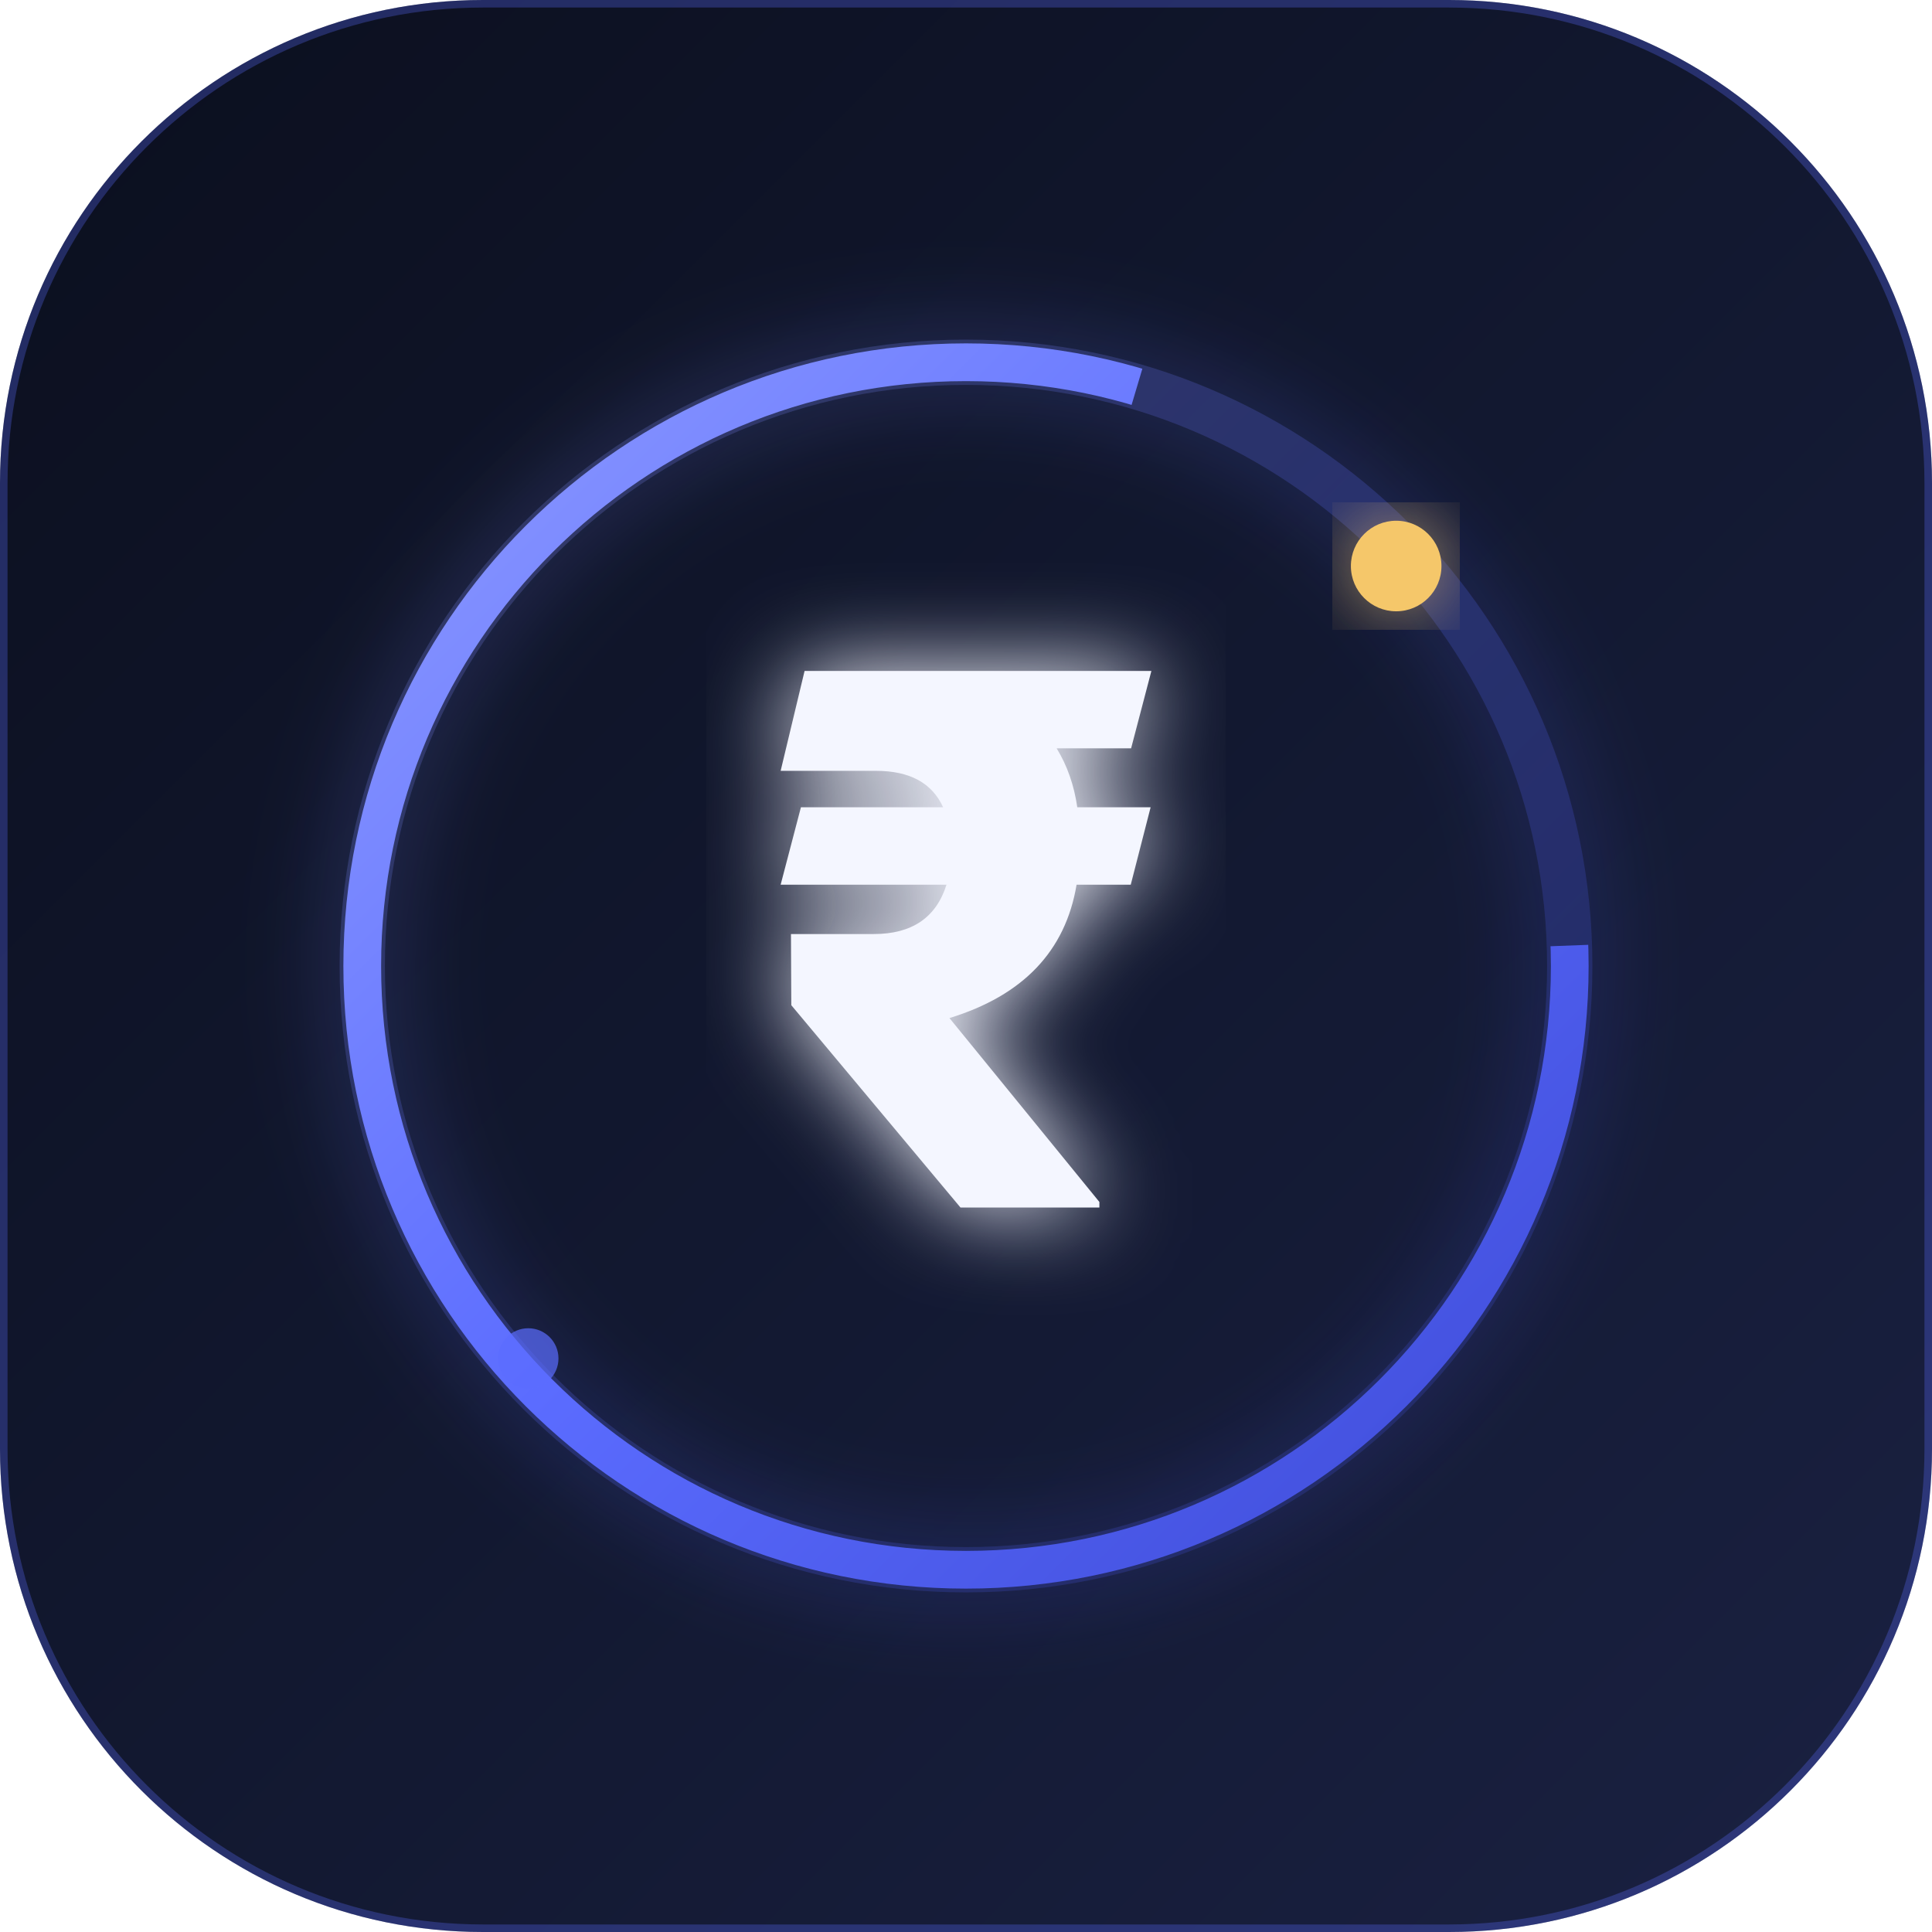
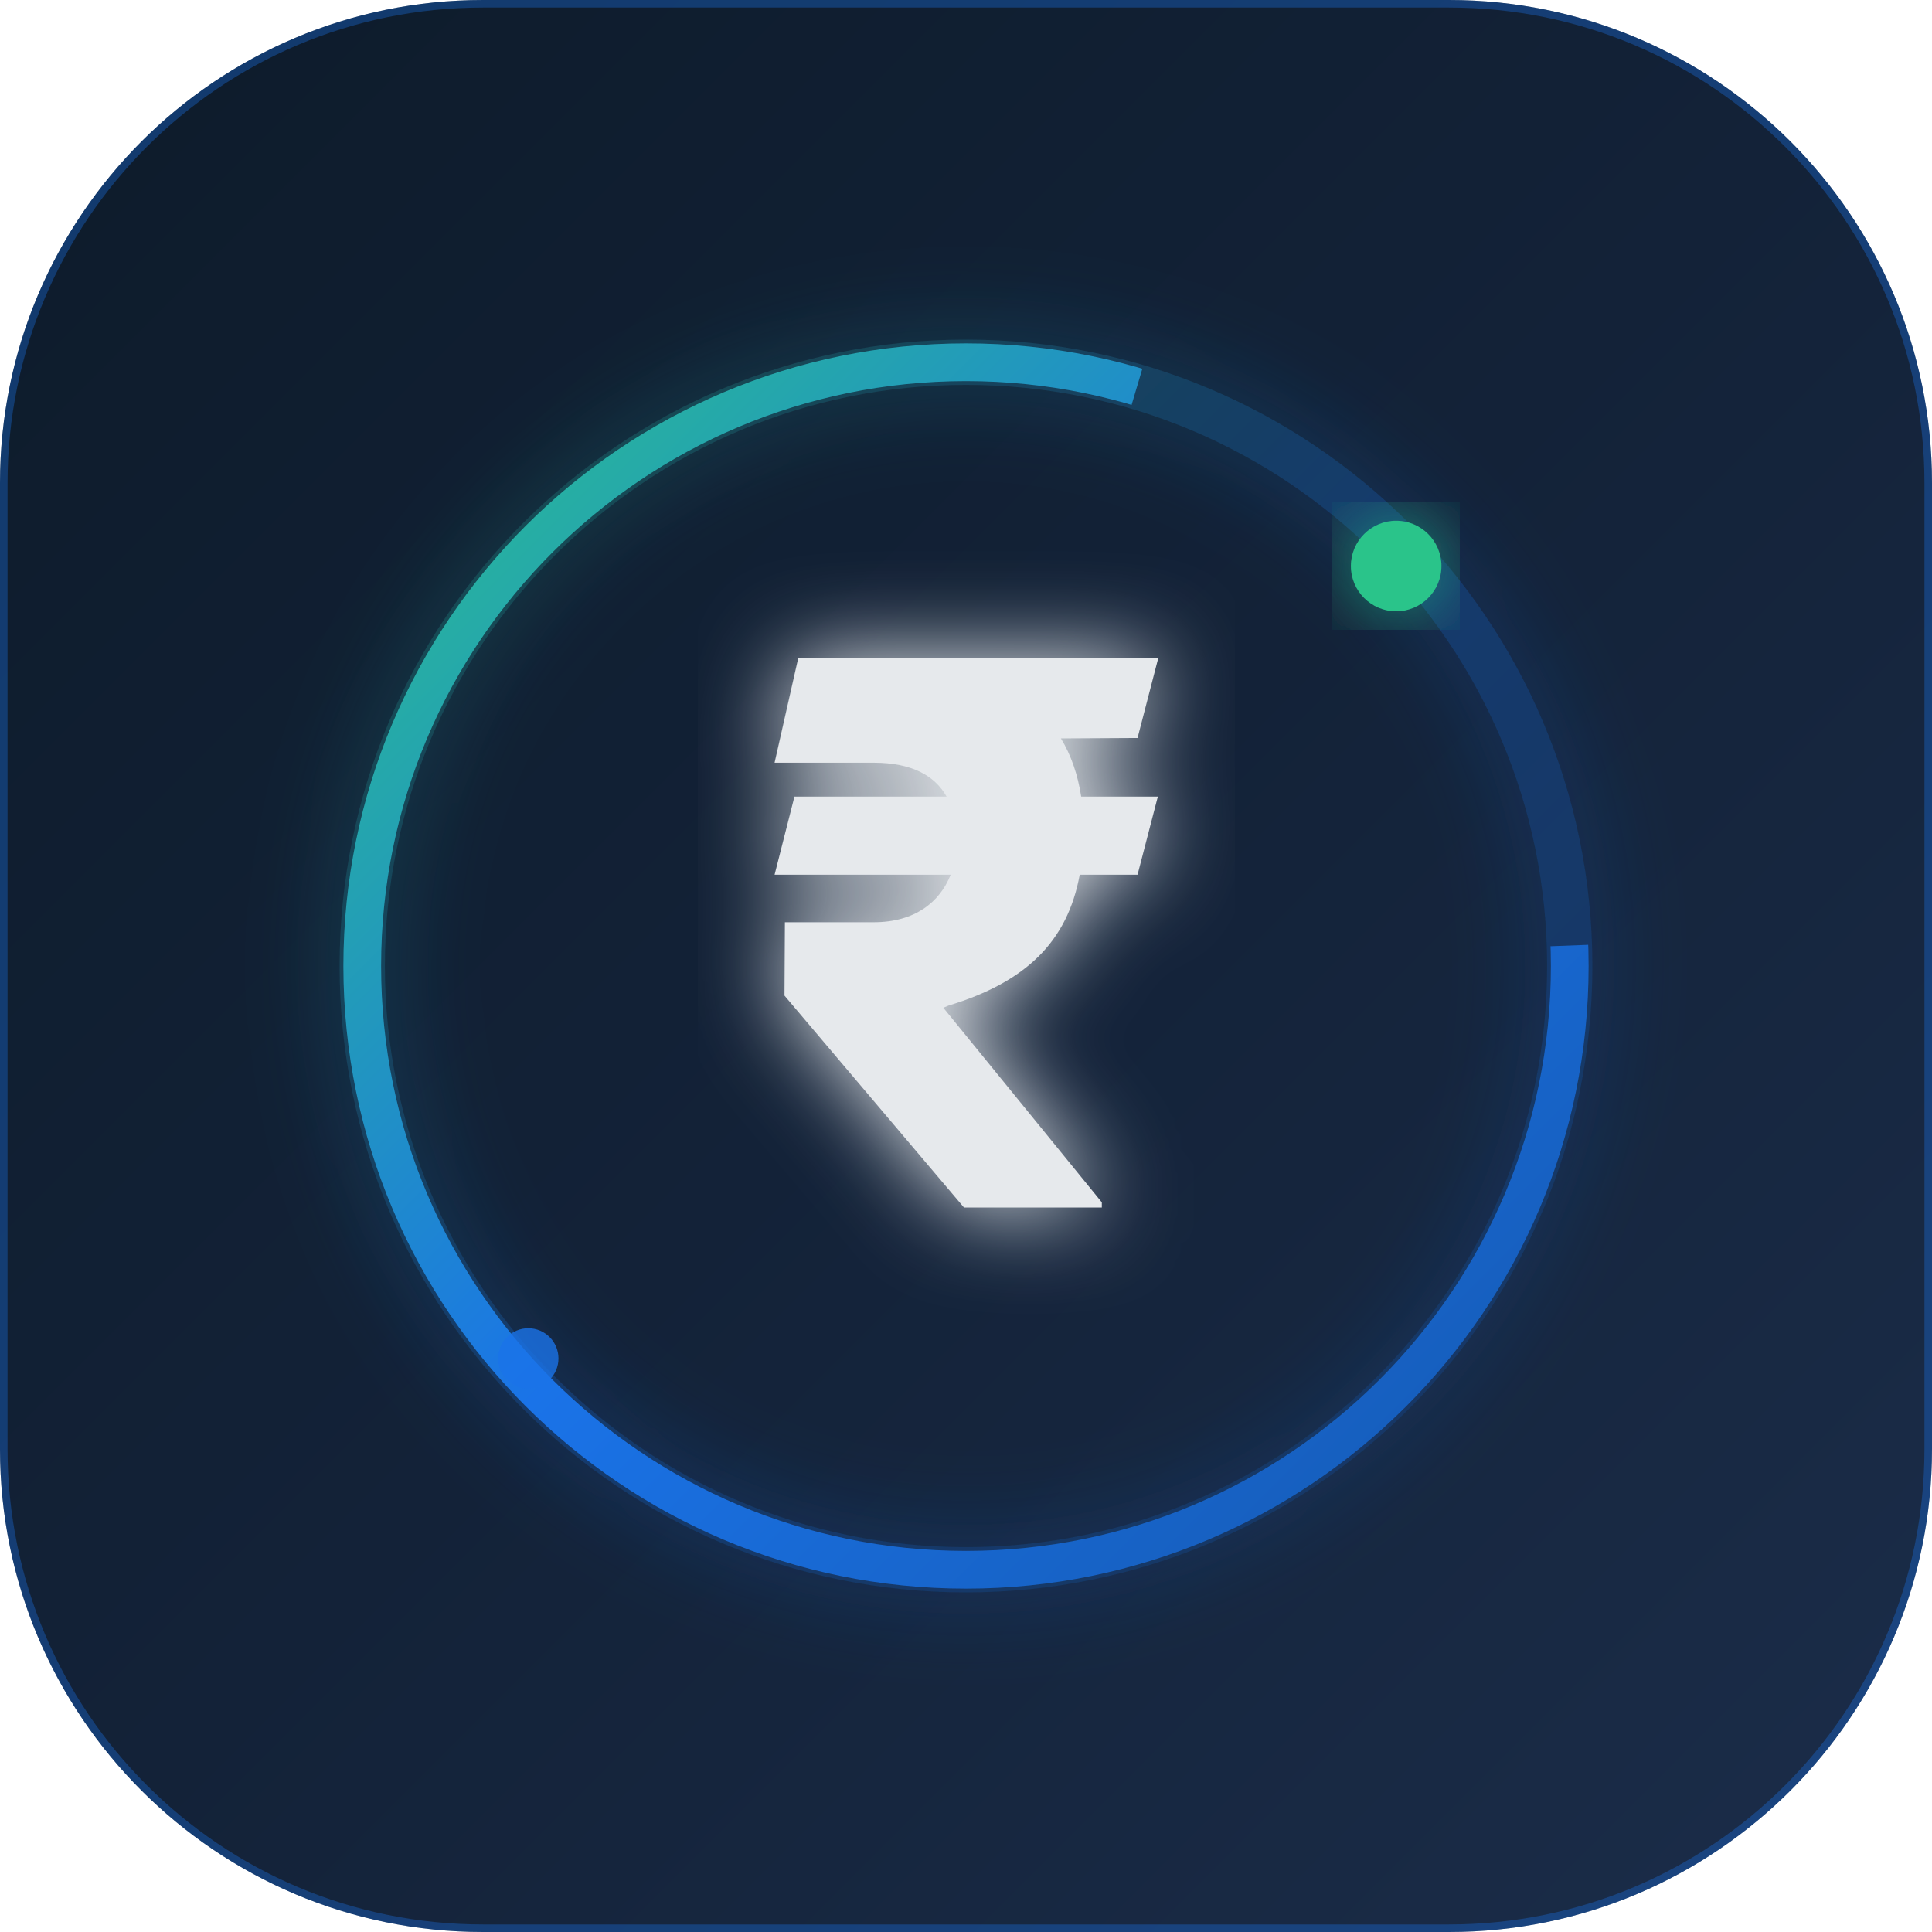
<svg xmlns="http://www.w3.org/2000/svg" viewBox="0 0 512 512" width="512" height="512">
  <defs>
    <linearGradient id="bg" x1="0%" y1="0%" x2="100%" y2="100%">
-       <stop offset="0%" stop-color="#0B0F1E" />
-       <stop offset="50%" stop-color="#121830" />
-       <stop offset="100%" stop-color="#1A2142" />
+       <stop offset="0%" stop-color="#0D1B2A" />
+       <stop offset="50%" stop-color="#132238" />
+       <stop offset="100%" stop-color="#1B2D4A" />
    </linearGradient>
-     <linearGradient id="indigo" x1="0%" y1="0%" x2="100%" y2="100%">
-       <stop offset="0%" stop-color="#8E9BFF" />
-       <stop offset="50%" stop-color="#5B6CFF" />
-       <stop offset="100%" stop-color="#3D4AD6" />
+     <linearGradient id="primaryGrad" x1="0%" y1="0%" x2="100%" y2="100%">
+       <stop offset="0%" stop-color="#2BC48A" />
+       <stop offset="50%" stop-color="#1A73E8" />
+       <stop offset="100%" stop-color="#1558B0" />
    </linearGradient>
    <filter id="glow" x="-20%" y="-20%" width="140%" height="140%">
      <feGaussianBlur stdDeviation="12" result="blur" />
      <feComposite in="SourceGraphic" in2="blur" operator="over" />
    </filter>
  </defs>
  <rect width="512" height="512" rx="128" fill="url(#bg)" />
-   <rect width="510" height="510" x="1" y="1" rx="127" fill="none" stroke="rgba(91, 108, 255, 0.3)" stroke-width="2" />
-   <circle cx="256" cy="256" r="160" fill="none" stroke="url(#indigo)" stroke-width="12" opacity="0.3" filter="url(#glow)" />
-   <circle cx="256" cy="256" r="160" fill="none" stroke="url(#indigo)" stroke-width="10" stroke-dasharray="800 200" />
-   <text x="256" y="320" font-family="-apple-system, BlinkMacSystemFont, 'Segoe UI', Roboto, sans-serif" font-size="200" font-weight="800" text-anchor="middle" fill="#F4F6FF" filter="url(#glow)">₹</text>
-   <circle cx="370" cy="150" r="12" fill="#F5C76B" filter="url(#glow)" />
-   <circle cx="140" cy="360" r="8" fill="#5B6CFF" opacity="0.7" />
+   <rect width="510" height="510" x="1" y="1" rx="127" fill="none" stroke="rgba(26, 115, 232, 0.35)" stroke-width="2" />
+   <circle cx="256" cy="256" r="160" fill="none" stroke="url(#primaryGrad)" stroke-width="12" opacity="0.3" filter="url(#glow)" />
+   <circle cx="256" cy="256" r="160" fill="none" stroke="url(#primaryGrad)" stroke-width="10" stroke-dasharray="800 200" />
+   <text x="256" y="320" font-family="'Instagram Sans', -apple-system, BlinkMacSystemFont, sans-serif" font-size="200" font-weight="800" text-anchor="middle" fill="#E6E9EC" filter="url(#glow)">₹</text>
+   <circle cx="370" cy="150" r="12" fill="#2BC48A" filter="url(#glow)" />
+   <circle cx="140" cy="360" r="8" fill="#1A73E8" opacity="0.8" />
</svg>
